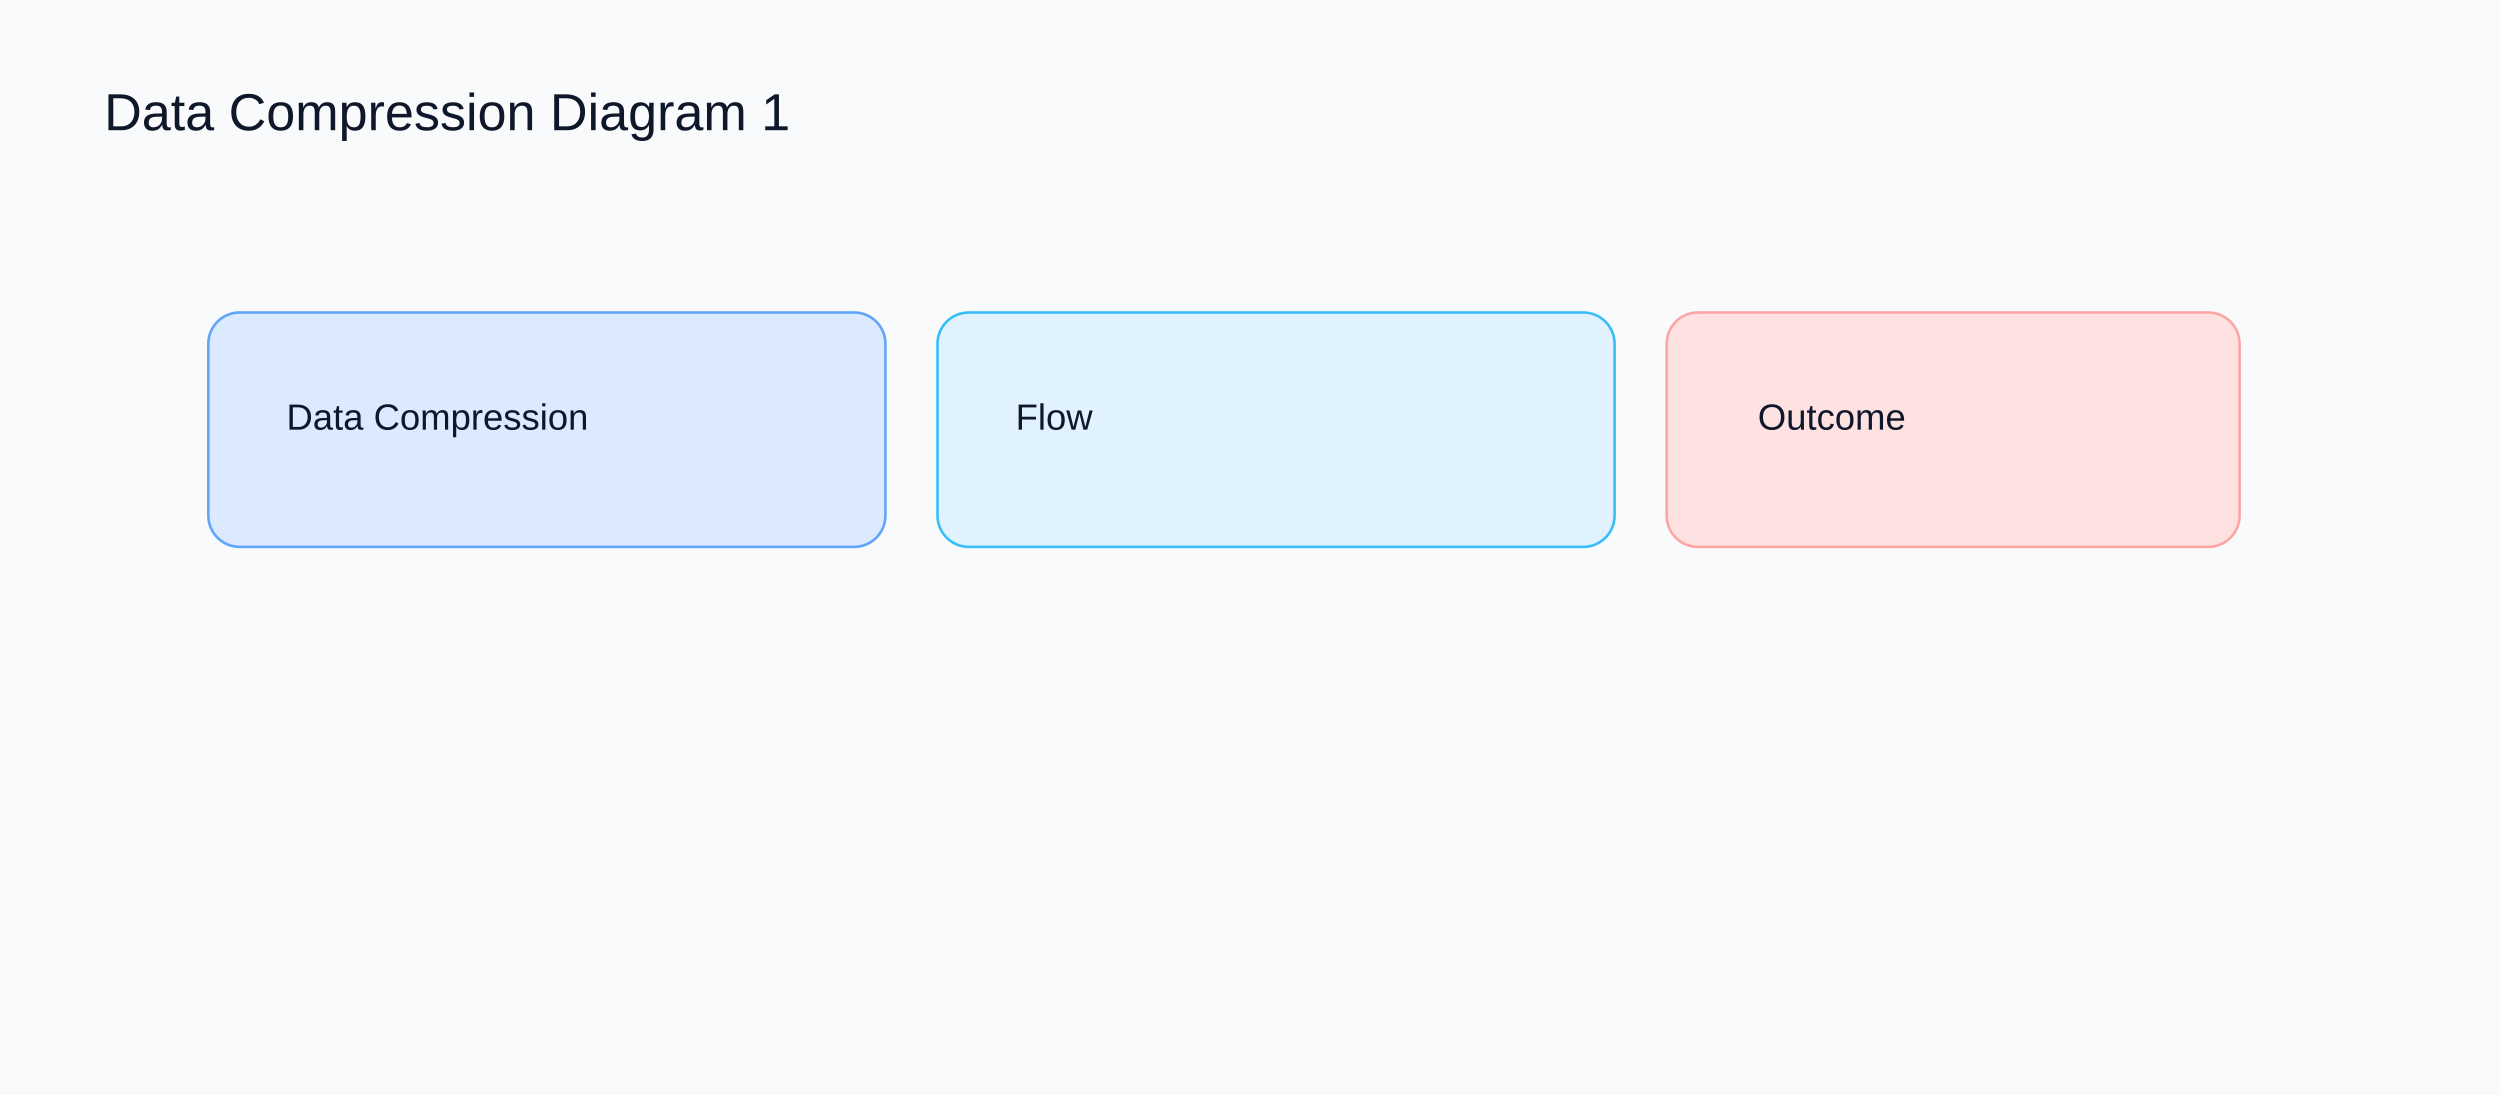
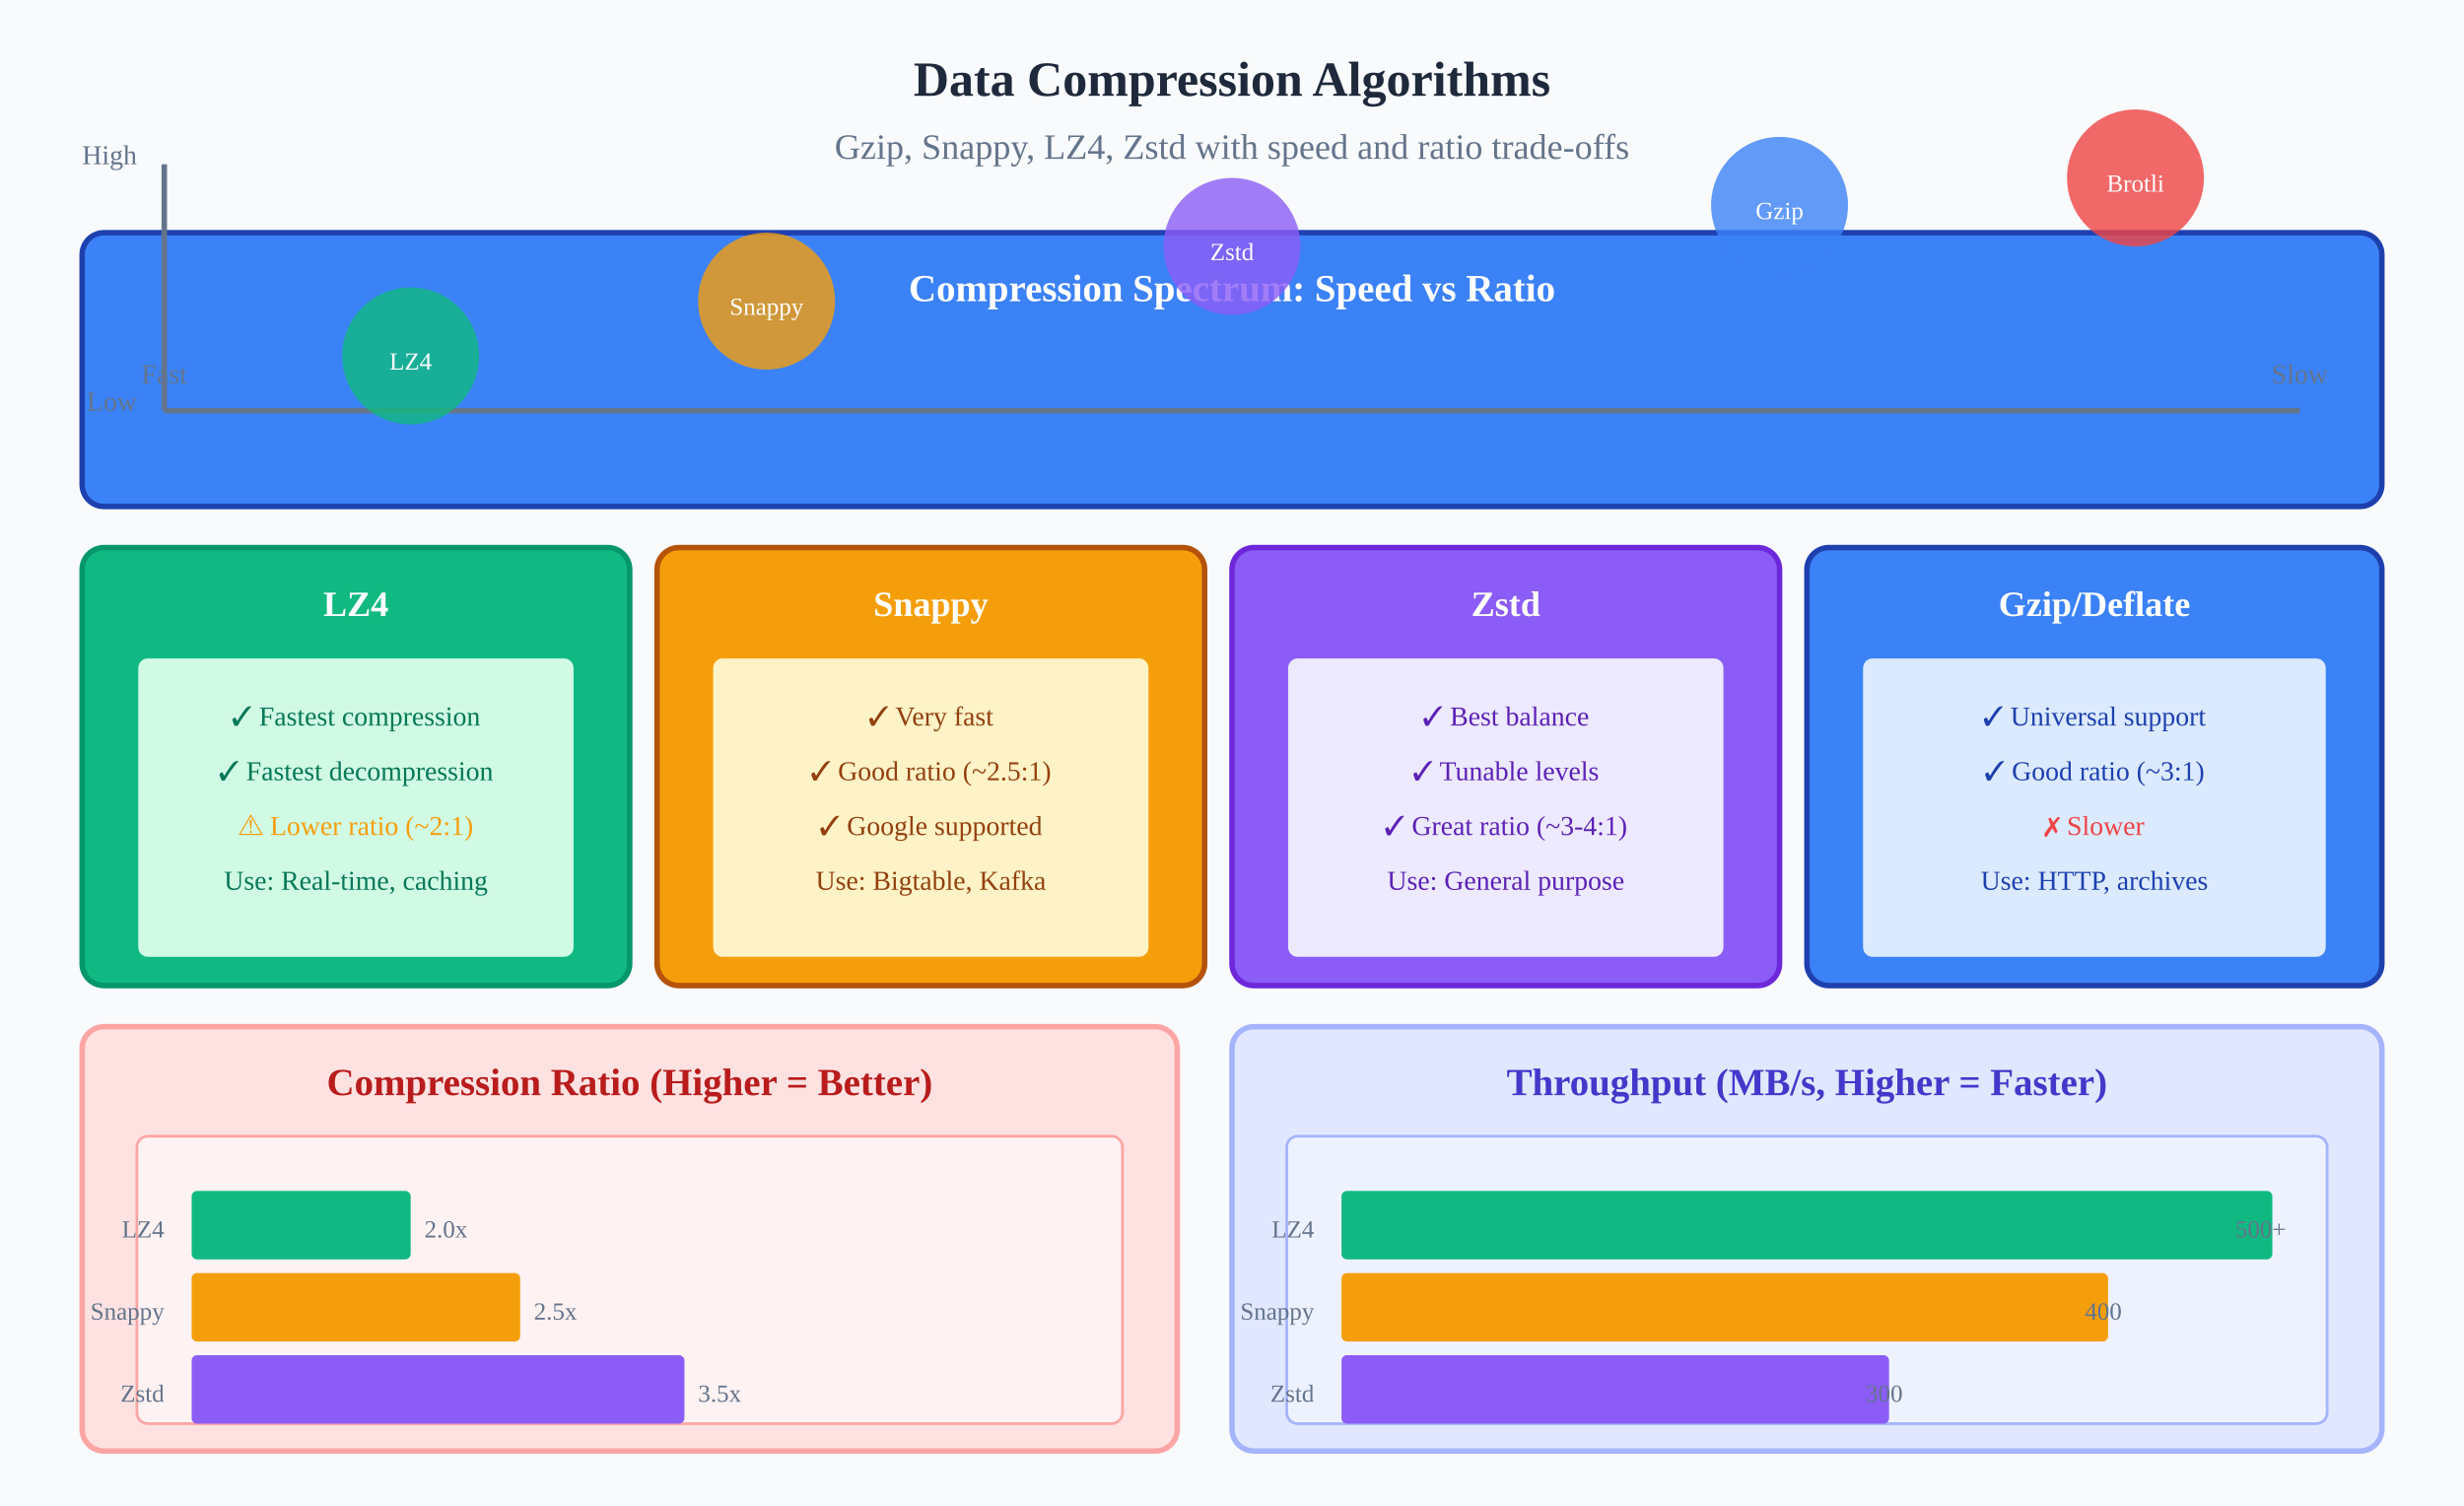
- <svg xmlns="http://www.w3.org/2000/svg" width="960" height="420" viewBox="0 0 960 420">
-   <rect width="960" height="420" fill="#f8fafc" />
-   <text x="40" y="50" font-family="Arial" font-size="20" fill="#0f172a">Data Compression Diagram 1</text>
-   <rect x="80" y="120" width="260" height="90" rx="12" fill="#dbeafe" stroke="#60a5fa" />
-   <text x="110" y="165" font-family="Arial" font-size="14" fill="#0f172a">Data Compression</text>
-   <rect x="360" y="120" width="260" height="90" rx="12" fill="#e0f2fe" stroke="#38bdf8" />
-   <text x="390" y="165" font-family="Arial" font-size="14" fill="#0f172a">Flow</text>
-   <rect x="640" y="120" width="220" height="90" rx="12" fill="#fee2e2" stroke="#fca5a5" />
-   <text x="675" y="165" font-family="Arial" font-size="14" fill="#0f172a">Outcome</text>
+ <svg xmlns="http://www.w3.org/2000/svg" viewBox="0 0 900 550" role="img" aria-labelledby="title desc">
+   <rect width="900" height="550" fill="#f8fafc" />
+   <text x="450" y="35" text-anchor="middle" font-size="18" font-weight="bold" fill="#1e293b">Data Compression Algorithms</text>
+   <text x="450" y="58" text-anchor="middle" font-size="13" fill="#64748b">Gzip, Snappy, LZ4, Zstd with speed and ratio trade-offs</text>
+   <rect x="30" y="85" width="840" height="100" rx="8" fill="#3b82f6" stroke="#1e40af" stroke-width="2" />
+   <text x="450" y="110" text-anchor="middle" font-size="14" font-weight="bold" fill="white">Compression Spectrum: Speed vs Ratio</text>
+   <line x1="60" y1="150" x2="840" y2="150" stroke="#64748b" stroke-width="2" />
+   <text x="60" y="140" text-anchor="middle" font-size="10" fill="#64748b">Fast</text>
+   <text x="840" y="140" text-anchor="middle" font-size="10" fill="#64748b">Slow</text>
+   <line x1="60" y1="150" x2="60" y2="60" stroke="#64748b" stroke-width="2" />
+   <text x="50" y="60" text-anchor="end" font-size="10" fill="#64748b">High</text>
+   <text x="50" y="150" text-anchor="end" font-size="10" fill="#64748b">Low</text>
+   <circle cx="150" cy="130" r="25" fill="#10b981" opacity="0.8" />
+   <text x="150" y="135" text-anchor="middle" font-size="9" fill="white">LZ4</text>
+   <circle cx="280" cy="110" r="25" fill="#f59e0b" opacity="0.8" />
+   <text x="280" y="115" text-anchor="middle" font-size="9" fill="white">Snappy</text>
+   <circle cx="450" cy="90" r="25" fill="#8b5cf6" opacity="0.8" />
+   <text x="450" y="95" text-anchor="middle" font-size="9" fill="white">Zstd</text>
+   <circle cx="650" cy="75" r="25" fill="#3b82f6" opacity="0.8" />
+   <text x="650" y="80" text-anchor="middle" font-size="9" fill="white">Gzip</text>
+   <circle cx="780" cy="65" r="25" fill="#ef4444" opacity="0.8" />
+   <text x="780" y="70" text-anchor="middle" font-size="9" fill="white">Brotli</text>
+   <rect x="30" y="200" width="200" height="160" rx="8" fill="#10b981" stroke="#059669" stroke-width="2" />
+   <text x="130" y="225" text-anchor="middle" font-size="13" font-weight="bold" fill="white">LZ4</text>
+   <rect x="50" y="240" width="160" height="110" rx="4" fill="#d1fae5" stroke="#10b981" stroke-width="1" />
+   <text x="130" y="265" text-anchor="middle" font-size="10" fill="#047857">✓ Fastest compression</text>
+   <text x="130" y="285" text-anchor="middle" font-size="10" fill="#047857">✓ Fastest decompression</text>
+   <text x="130" y="305" text-anchor="middle" font-size="10" fill="#f59e0b">⚠ Lower ratio (~2:1)</text>
+   <text x="130" y="325" text-anchor="middle" font-size="10" fill="#047857">Use: Real-time, caching</text>
+   <rect x="240" y="200" width="200" height="160" rx="8" fill="#f59e0b" stroke="#b45309" stroke-width="2" />
+   <text x="340" y="225" text-anchor="middle" font-size="13" font-weight="bold" fill="white">Snappy</text>
+   <rect x="260" y="240" width="160" height="110" rx="4" fill="#fef3c7" stroke="#f59e0b" stroke-width="1" />
+   <text x="340" y="265" text-anchor="middle" font-size="10" fill="#92400e">✓ Very fast</text>
+   <text x="340" y="285" text-anchor="middle" font-size="10" fill="#92400e">✓ Good ratio (~2.5:1)</text>
+   <text x="340" y="305" text-anchor="middle" font-size="10" fill="#92400e">✓ Google supported</text>
+   <text x="340" y="325" text-anchor="middle" font-size="10" fill="#92400e">Use: Bigtable, Kafka</text>
+   <rect x="450" y="200" width="200" height="160" rx="8" fill="#8b5cf6" stroke="#6d28d9" stroke-width="2" />
+   <text x="550" y="225" text-anchor="middle" font-size="13" font-weight="bold" fill="white">Zstd</text>
+   <rect x="470" y="240" width="160" height="110" rx="4" fill="#ede9fe" stroke="#8b5cf6" stroke-width="1" />
+   <text x="550" y="265" text-anchor="middle" font-size="10" fill="#5b21b6">✓ Best balance</text>
+   <text x="550" y="285" text-anchor="middle" font-size="10" fill="#5b21b6">✓ Tunable levels</text>
+   <text x="550" y="305" text-anchor="middle" font-size="10" fill="#5b21b6">✓ Great ratio (~3-4:1)</text>
+   <text x="550" y="325" text-anchor="middle" font-size="10" fill="#5b21b6">Use: General purpose</text>
+   <rect x="660" y="200" width="210" height="160" rx="8" fill="#3b82f6" stroke="#1e40af" stroke-width="2" />
+   <text x="765" y="225" text-anchor="middle" font-size="13" font-weight="bold" fill="white">Gzip/Deflate</text>
+   <rect x="680" y="240" width="170" height="110" rx="4" fill="#dbeafe" stroke="#3b82f6" stroke-width="1" />
+   <text x="765" y="265" text-anchor="middle" font-size="10" fill="#1e40af">✓ Universal support</text>
+   <text x="765" y="285" text-anchor="middle" font-size="10" fill="#1e40af">✓ Good ratio (~3:1)</text>
+   <text x="765" y="305" text-anchor="middle" font-size="10" fill="#ef4444">✗ Slower</text>
+   <text x="765" y="325" text-anchor="middle" font-size="10" fill="#1e40af">Use: HTTP, archives</text>
+   <rect x="30" y="375" width="400" height="155" rx="8" fill="#fee2e2" stroke="#fca5a5" stroke-width="2" />
+   <text x="230" y="400" text-anchor="middle" font-size="14" font-weight="bold" fill="#b91c1c">Compression Ratio (Higher = Better)</text>
+   <rect x="50" y="415" width="360" height="105" rx="4" fill="#fef2f2" stroke="#fca5a5" stroke-width="1" />
+   <rect x="70" y="435" width="80" height="25" rx="2" fill="#10b981" />
+   <text x="60" y="452" text-anchor="end" font-size="9" fill="#64748b">LZ4</text>
+   <text x="155" y="452" text-anchor="start" font-size="9" fill="#64748b">2.0x</text>
+   <rect x="70" y="465" width="120" height="25" rx="2" fill="#f59e0b" />
+   <text x="60" y="482" text-anchor="end" font-size="9" fill="#64748b">Snappy</text>
+   <text x="195" y="482" text-anchor="start" font-size="9" fill="#64748b">2.5x</text>
+   <rect x="70" y="495" width="180" height="25" rx="2" fill="#8b5cf6" />
+   <text x="60" y="512" text-anchor="end" font-size="9" fill="#64748b">Zstd</text>
+   <text x="255" y="512" text-anchor="start" font-size="9" fill="#64748b">3.5x</text>
+   <rect x="450" y="375" width="420" height="155" rx="8" fill="#e0e7ff" stroke="#a5b4fc" stroke-width="2" />
+   <text x="660" y="400" text-anchor="middle" font-size="14" font-weight="bold" fill="#4338ca">Throughput (MB/s, Higher = Faster)</text>
+   <rect x="470" y="415" width="380" height="105" rx="4" fill="#eef2ff" stroke="#a5b4fc" stroke-width="1" />
+   <rect x="490" y="435" width="340" height="25" rx="2" fill="#10b981" />
+   <text x="480" y="452" text-anchor="end" font-size="9" fill="#64748b">LZ4</text>
+   <text x="835" y="452" text-anchor="end" font-size="9" fill="#64748b">500+</text>
+   <rect x="490" y="465" width="280" height="25" rx="2" fill="#f59e0b" />
+   <text x="480" y="482" text-anchor="end" font-size="9" fill="#64748b">Snappy</text>
+   <text x="775" y="482" text-anchor="end" font-size="9" fill="#64748b">400</text>
+   <rect x="490" y="495" width="200" height="25" rx="2" fill="#8b5cf6" />
+   <text x="480" y="512" text-anchor="end" font-size="9" fill="#64748b">Zstd</text>
+   <text x="695" y="512" text-anchor="end" font-size="9" fill="#64748b">300</text>
+   <defs>
+     <marker id="arrow" markerWidth="10" markerHeight="7" refX="9" refY="3.5" orient="auto">
+       <polygon points="0 0, 10 3.5, 0 7" fill="#64748b" />
+     </marker>
+   </defs>
</svg>
